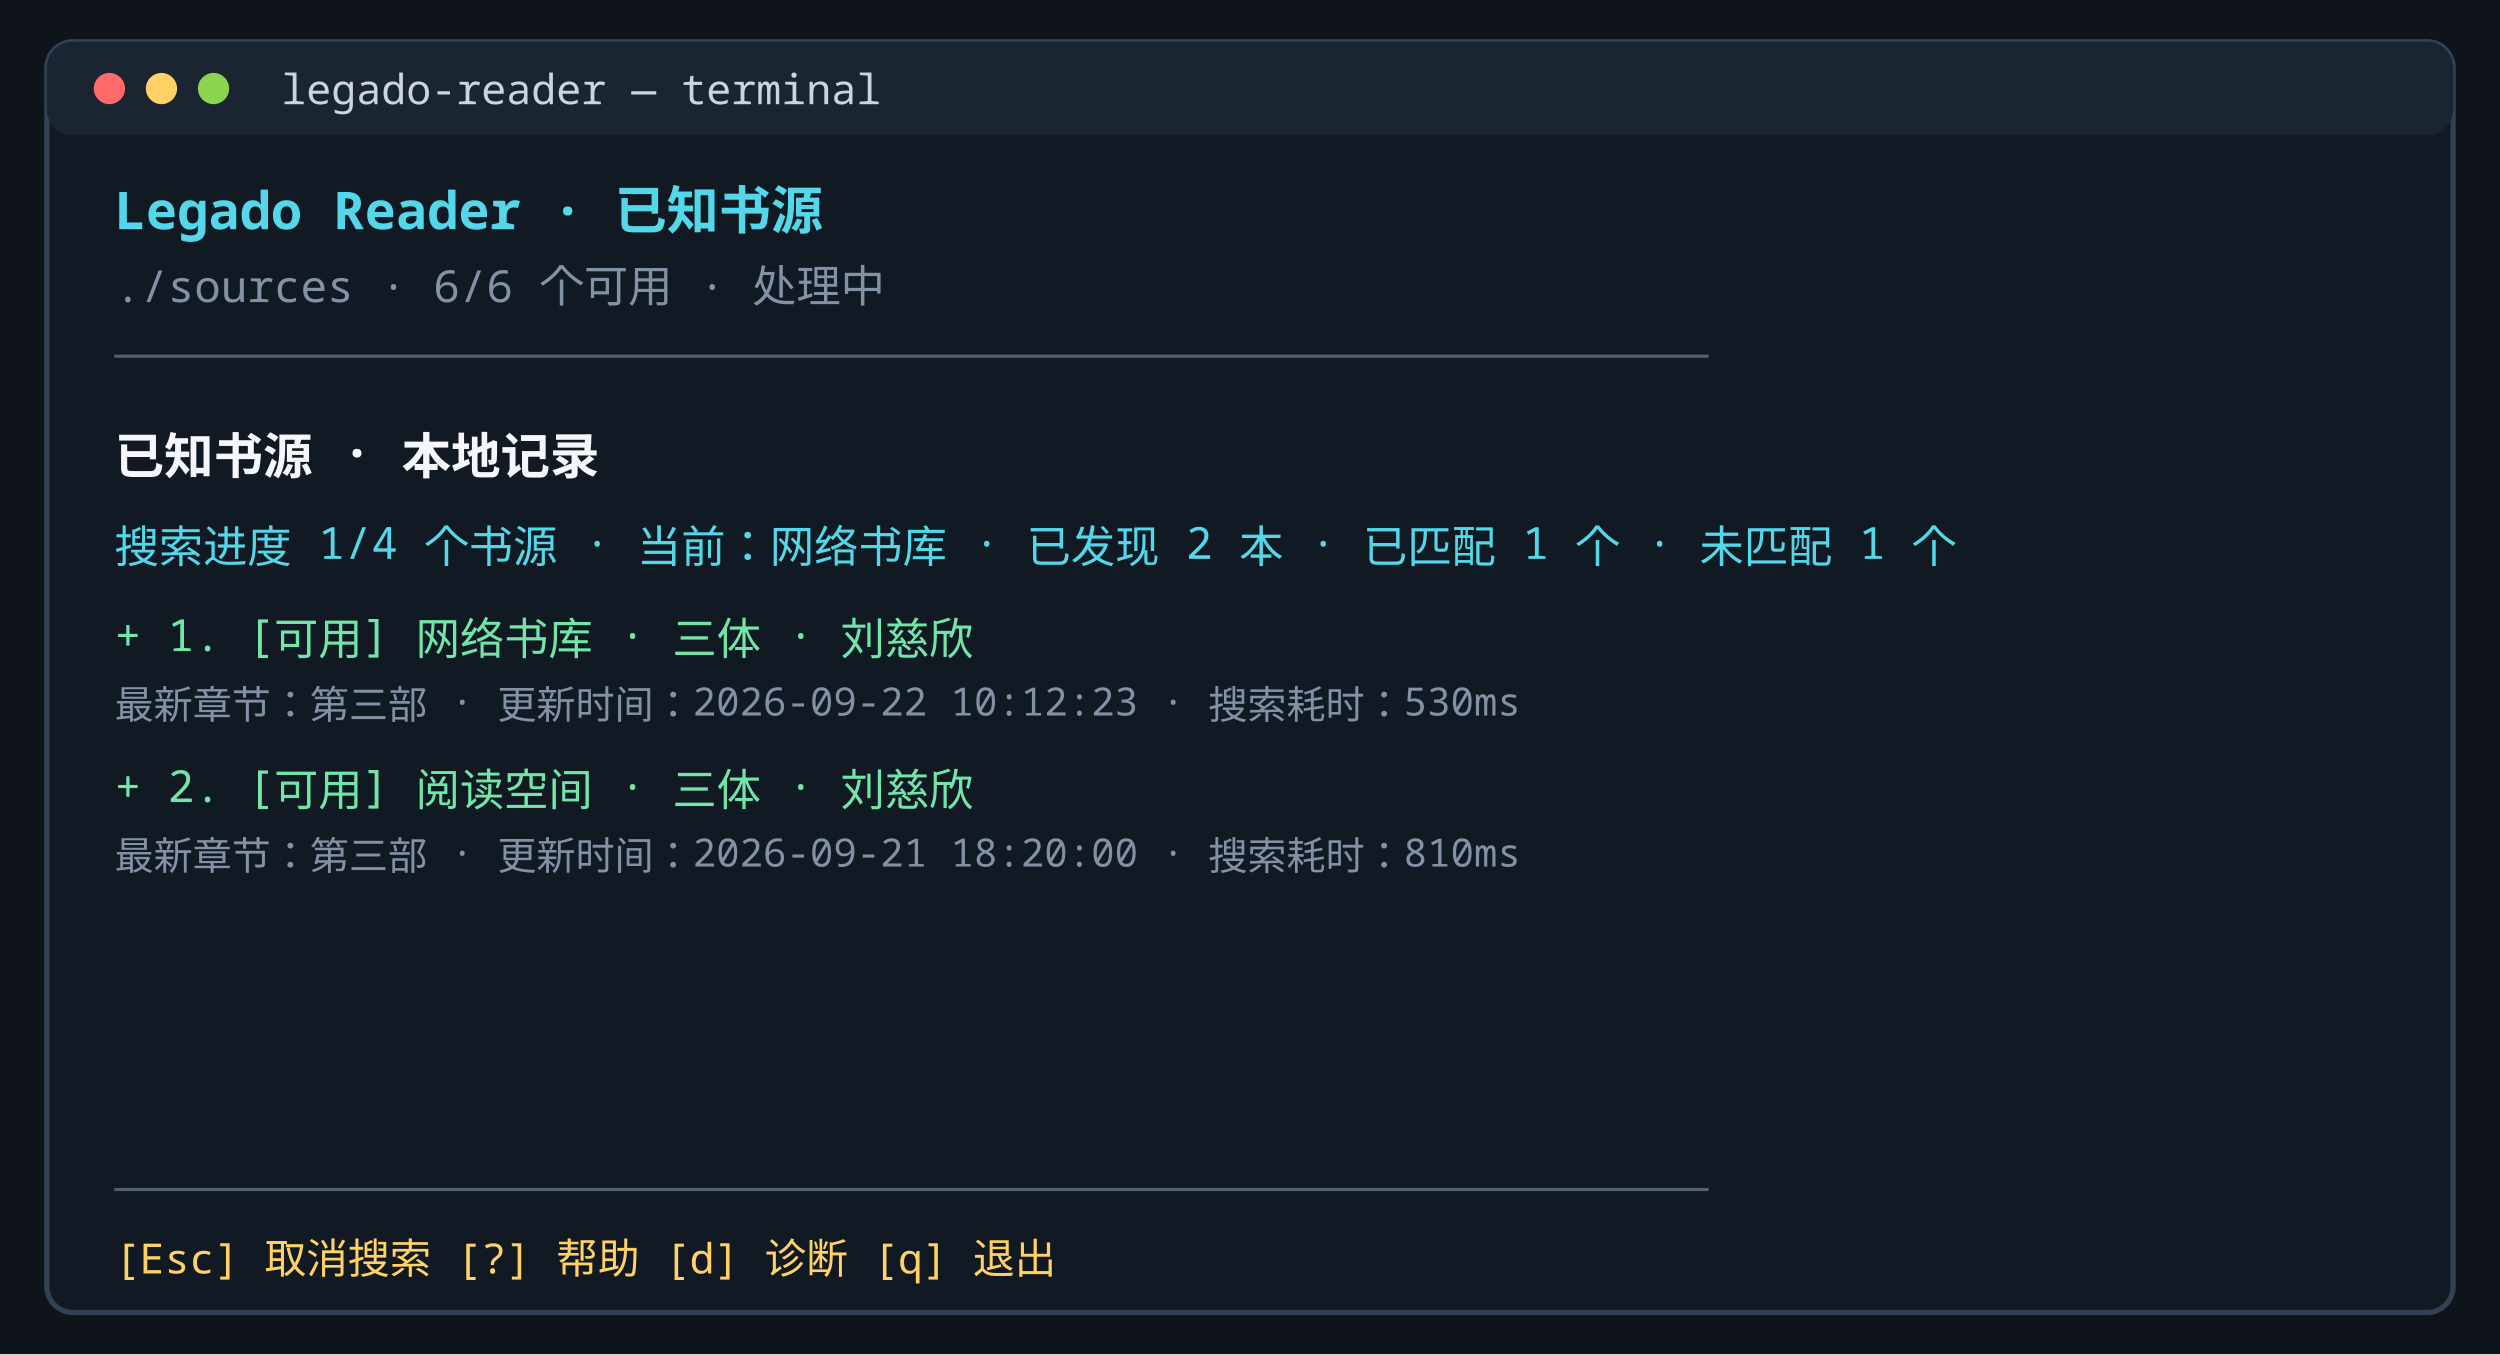
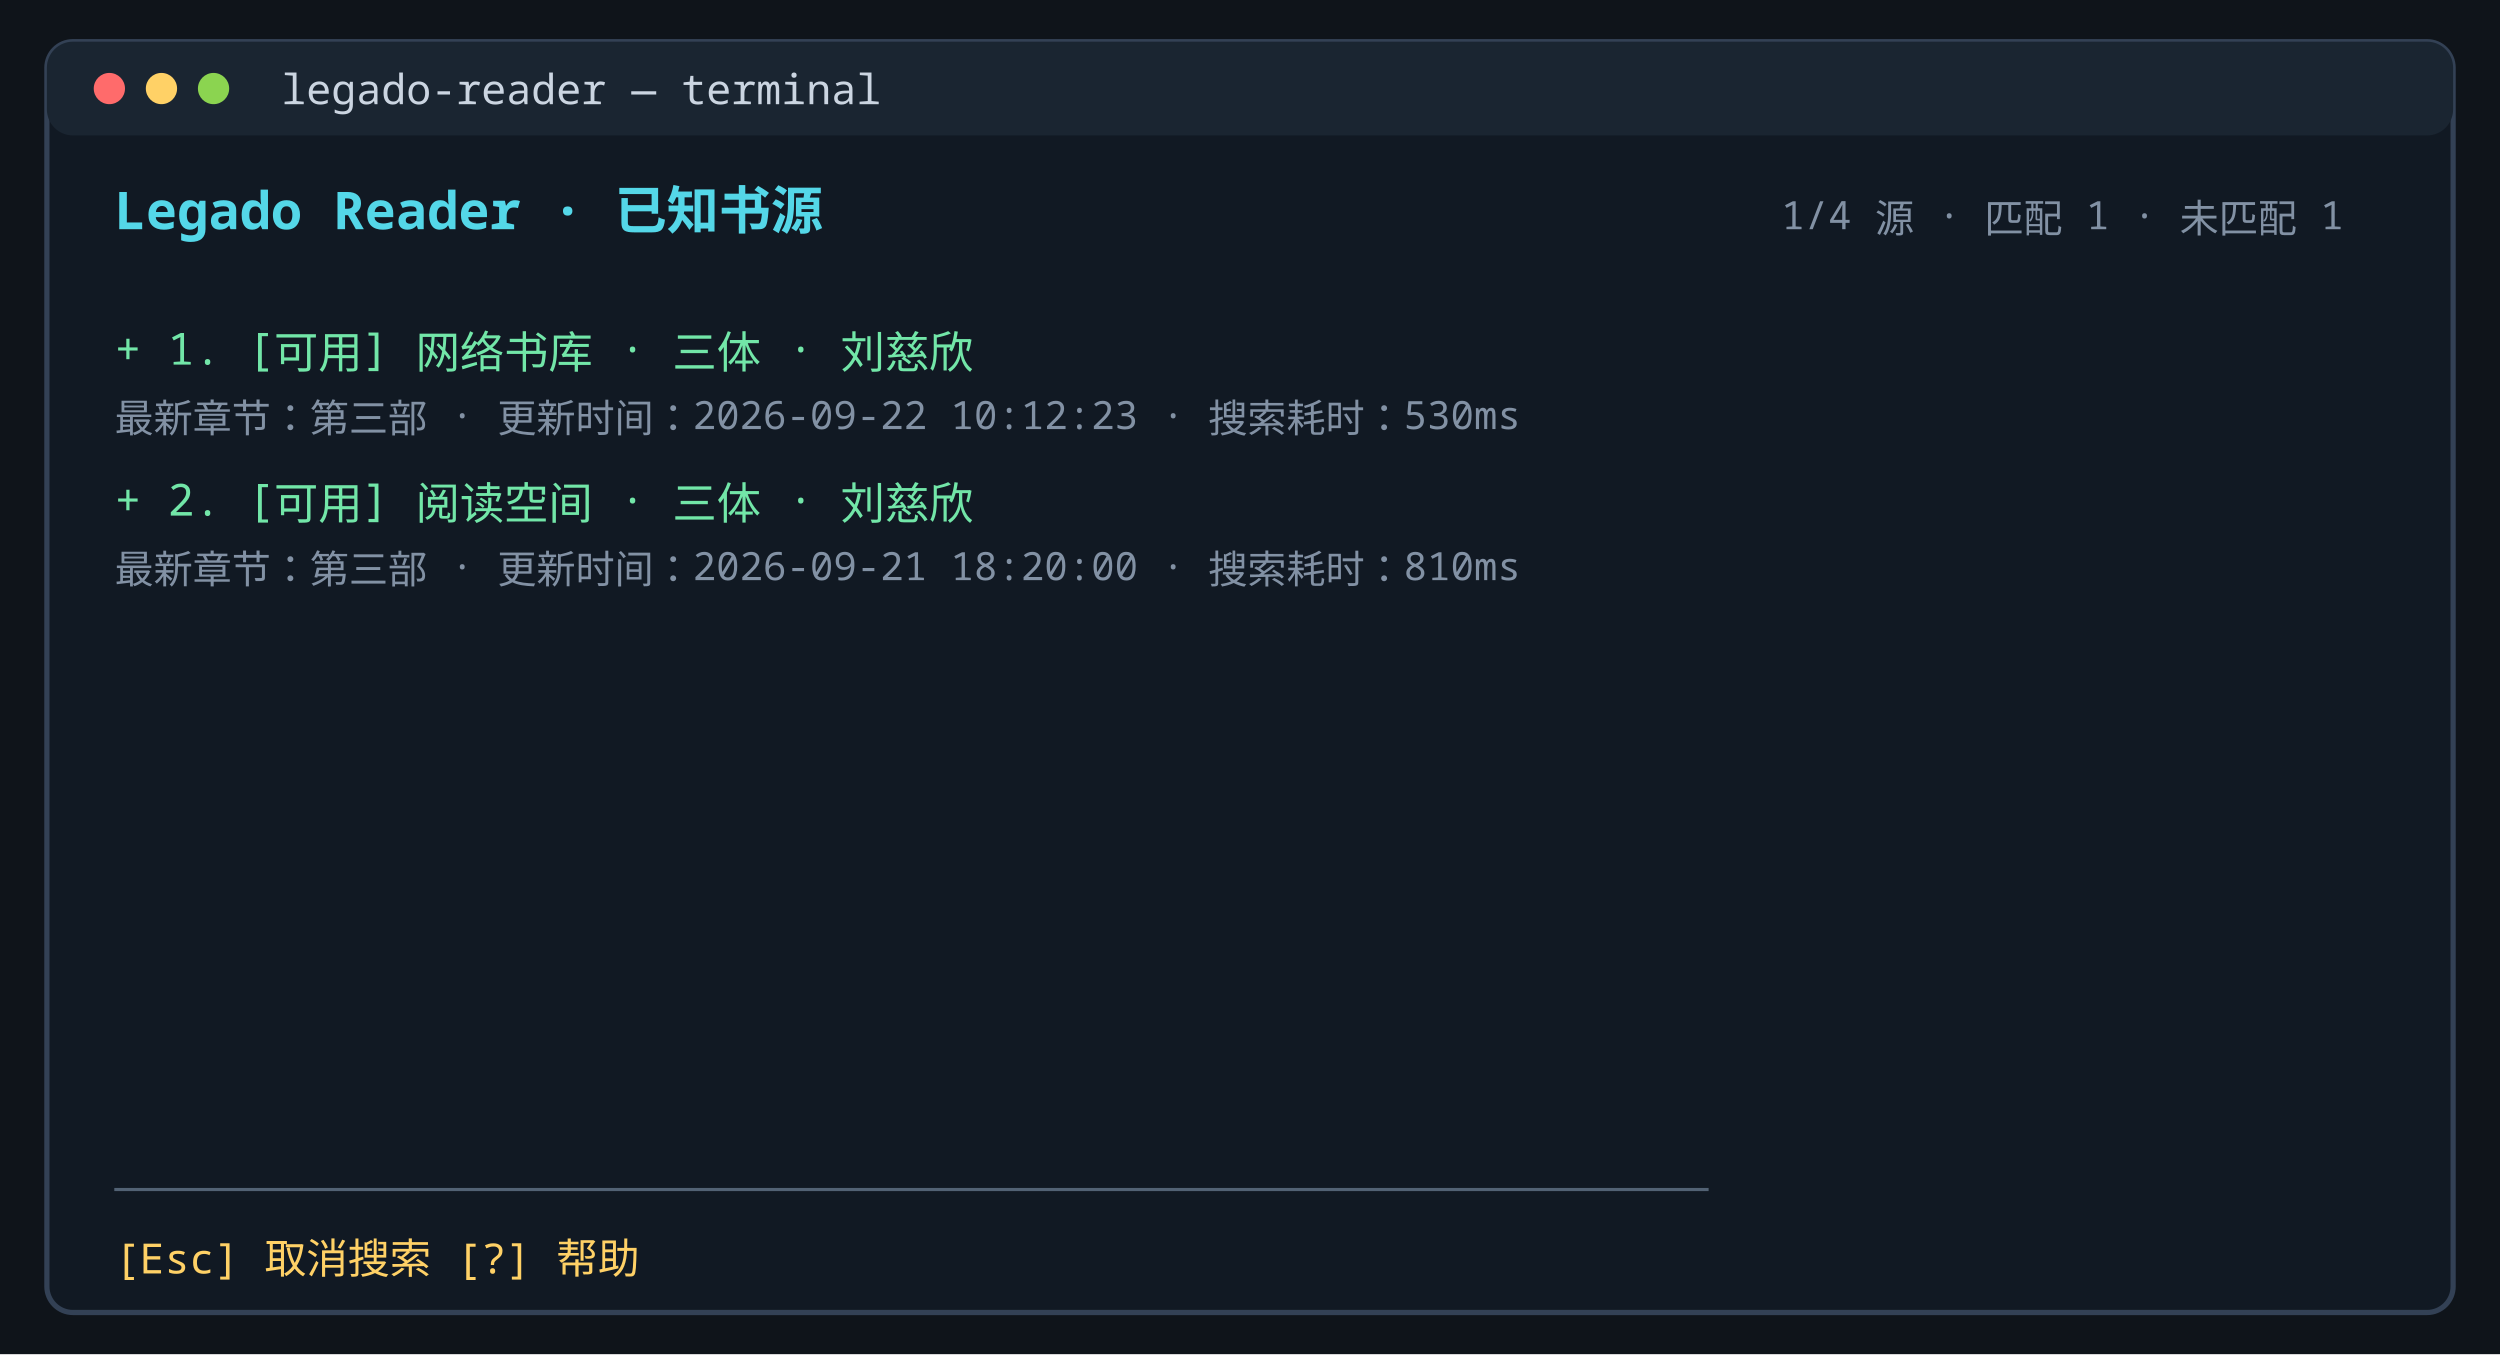
<svg xmlns="http://www.w3.org/2000/svg" width="960" height="520" viewBox="0 0 960 520" role="img" aria-labelledby="title desc">
  <rect width="960" height="520" fill="#0f141a" />
  <rect x="18" y="16" width="924" height="488" rx="10" fill="#111923" stroke="#334155" stroke-width="2" />
  <rect x="18" y="16" width="924" height="36" rx="10" fill="#1a2531" />
  <circle cx="42" cy="34" r="6" fill="#ff6b6b" />
  <circle cx="62" cy="34" r="6" fill="#ffd166" />
  <circle cx="82" cy="34" r="6" fill="#8bd450" />
  <text x="108" y="40" fill="#cbd5e1" font-family="SFMono-Regular,Menlo,Consolas,'Noto Sans Mono',monospace" font-size="16">legado-reader — terminal</text>
  <text x="44" y="88" fill="#54d7e8" font-family="SFMono-Regular,Menlo,Consolas,'Noto Sans Mono',monospace" font-size="20" font-weight="700">Legado Reader  ·  已知书源</text>
-   <text x="44" y="116" fill="#8291a4" font-family="SFMono-Regular,Menlo,Consolas,'Noto Sans Mono',monospace" font-size="17">./sources · 6/6 个可用 · 处理中</text>
-   <text x="44" y="143" fill="#526274" font-family="SFMono-Regular,Menlo,Consolas,'Noto Sans Mono',monospace" font-size="17">────────────────────────────────────────────────────────────</text>
-   <text x="44" y="182" fill="#f5f7fa" font-family="SFMono-Regular,Menlo,Consolas,'Noto Sans Mono',monospace" font-size="19" font-weight="700">已知书源 · 本地记录</text>
-   <text x="44" y="216" fill="#54d7e8" font-family="SFMono-Regular,Menlo,Consolas,'Noto Sans Mono',monospace" font-size="17">搜索进度 1/4 个书源 · 当前：网络书库 · 已发现 2 本 · 已匹配 1 个 · 未匹配 1 个</text>
-   <text x="44" y="250" fill="#72e6a8" font-family="SFMono-Regular,Menlo,Consolas,'Noto Sans Mono',monospace" font-size="17">+ 1. [可用] 网络书库 · 三体 · 刘慈欣</text>
-   <text x="44" y="276" fill="#8291a4" font-family="SFMono-Regular,Menlo,Consolas,'Noto Sans Mono',monospace" font-size="15">     最新章节：第三部 · 更新时间：2026-09-22 10:12:23 · 搜索耗时：530ms</text>
-   <text x="44" y="308" fill="#72e6a8" font-family="SFMono-Regular,Menlo,Consolas,'Noto Sans Mono',monospace" font-size="17">+ 2. [可用] 阅读空间 · 三体 · 刘慈欣</text>
-   <text x="44" y="334" fill="#8291a4" font-family="SFMono-Regular,Menlo,Consolas,'Noto Sans Mono',monospace" font-size="15">     最新章节：第三部 · 更新时间：2026-09-21 18:20:00 · 搜索耗时：810ms</text>
+   <text x="900" y="88" text-anchor="end" fill="#8291a4" font-family="SFMono-Regular,Menlo,Consolas,'Noto Sans Mono',monospace" font-size="15">1/4 源 · 匹配 1 · 未匹配 1</text>
+   <text x="44" y="140" fill="#72e6a8" font-family="SFMono-Regular,Menlo,Consolas,'Noto Sans Mono',monospace" font-size="17">+ 1. [可用] 网络书库 · 三体 · 刘慈欣</text>
+   <text x="44" y="166" fill="#8291a4" font-family="SFMono-Regular,Menlo,Consolas,'Noto Sans Mono',monospace" font-size="15">     最新章节：第三部 · 更新时间：2026-09-22 10:12:23 · 搜索耗时：530ms</text>
+   <text x="44" y="198" fill="#72e6a8" font-family="SFMono-Regular,Menlo,Consolas,'Noto Sans Mono',monospace" font-size="17">+ 2. [可用] 阅读空间 · 三体 · 刘慈欣</text>
+   <text x="44" y="224" fill="#8291a4" font-family="SFMono-Regular,Menlo,Consolas,'Noto Sans Mono',monospace" font-size="15">     最新章节：第三部 · 更新时间：2026-09-21 18:20:00 · 搜索耗时：810ms</text>
  <text x="44" y="463" fill="#526274" font-family="SFMono-Regular,Menlo,Consolas,'Noto Sans Mono',monospace" font-size="17">────────────────────────────────────────────────────────────</text>
-   <text x="44" y="489" fill="#ffd166" font-family="SFMono-Regular,Menlo,Consolas,'Noto Sans Mono',monospace" font-size="16">[Esc] 取消搜索  [?] 帮助  [d] 诊断  [q] 退出</text>
+   <text x="44" y="489" fill="#ffd166" font-family="SFMono-Regular,Menlo,Consolas,'Noto Sans Mono',monospace" font-size="16">[Esc] 取消搜索  [?] 帮助</text>
</svg>
